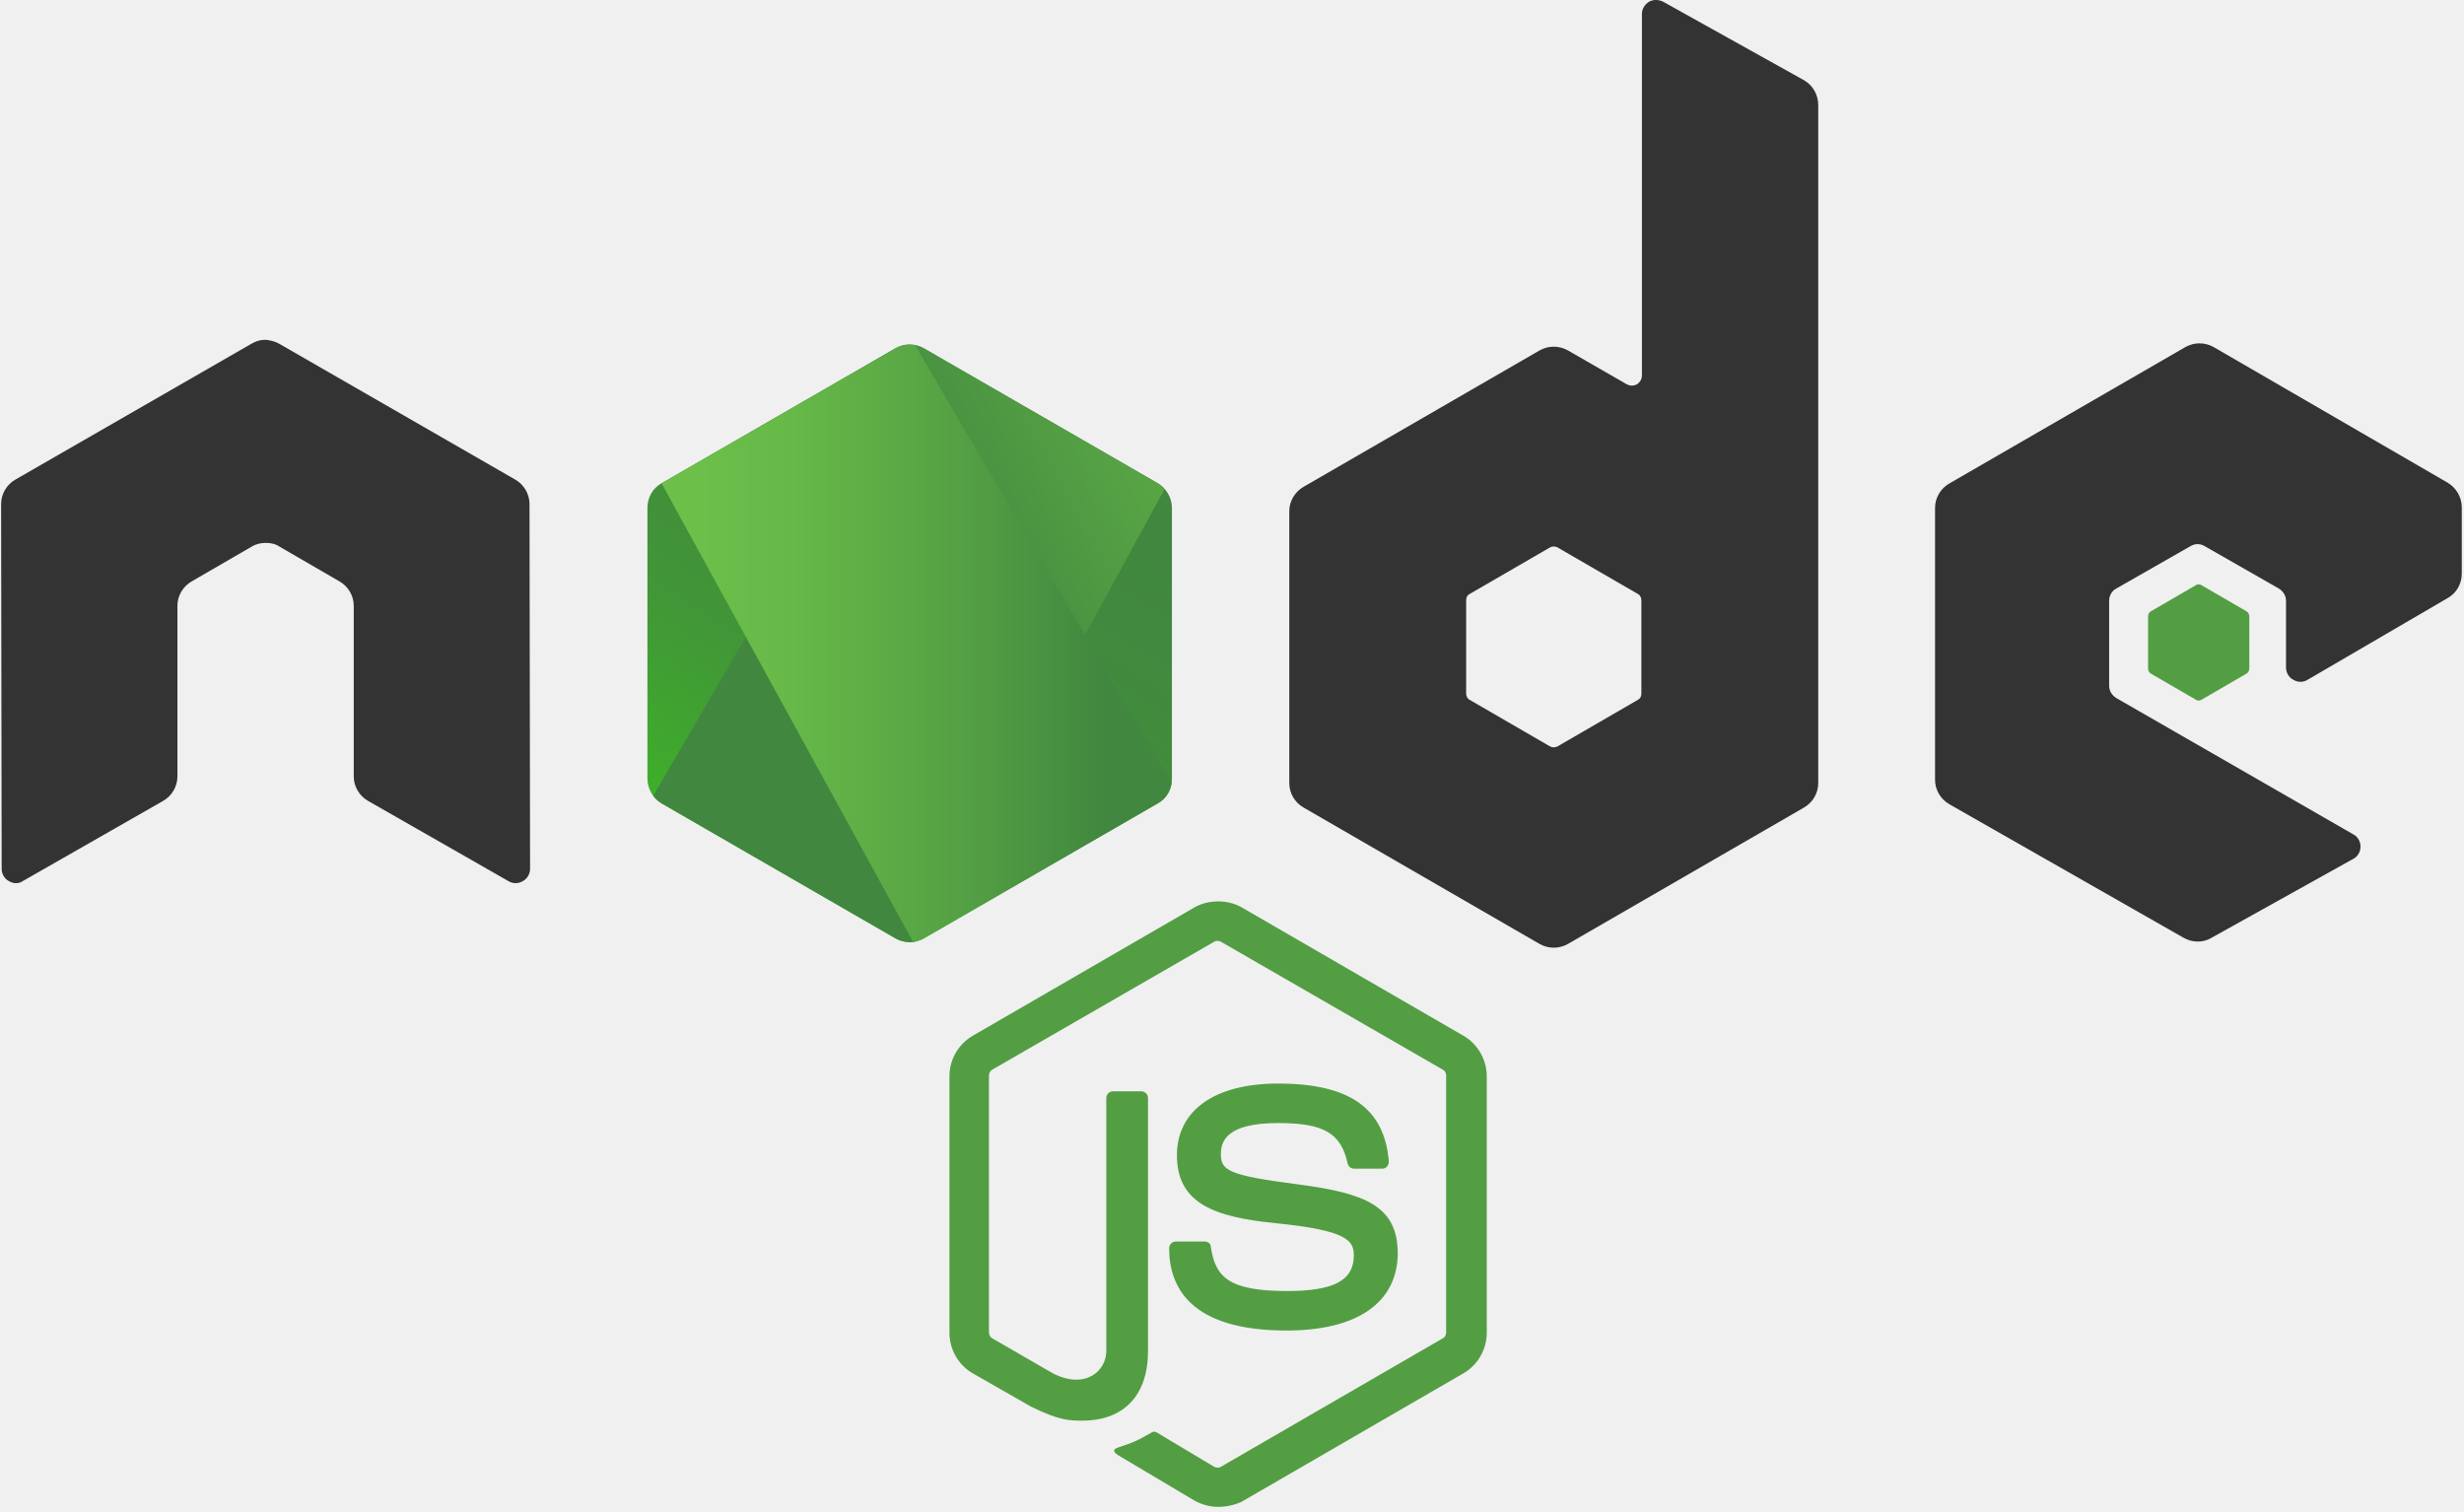
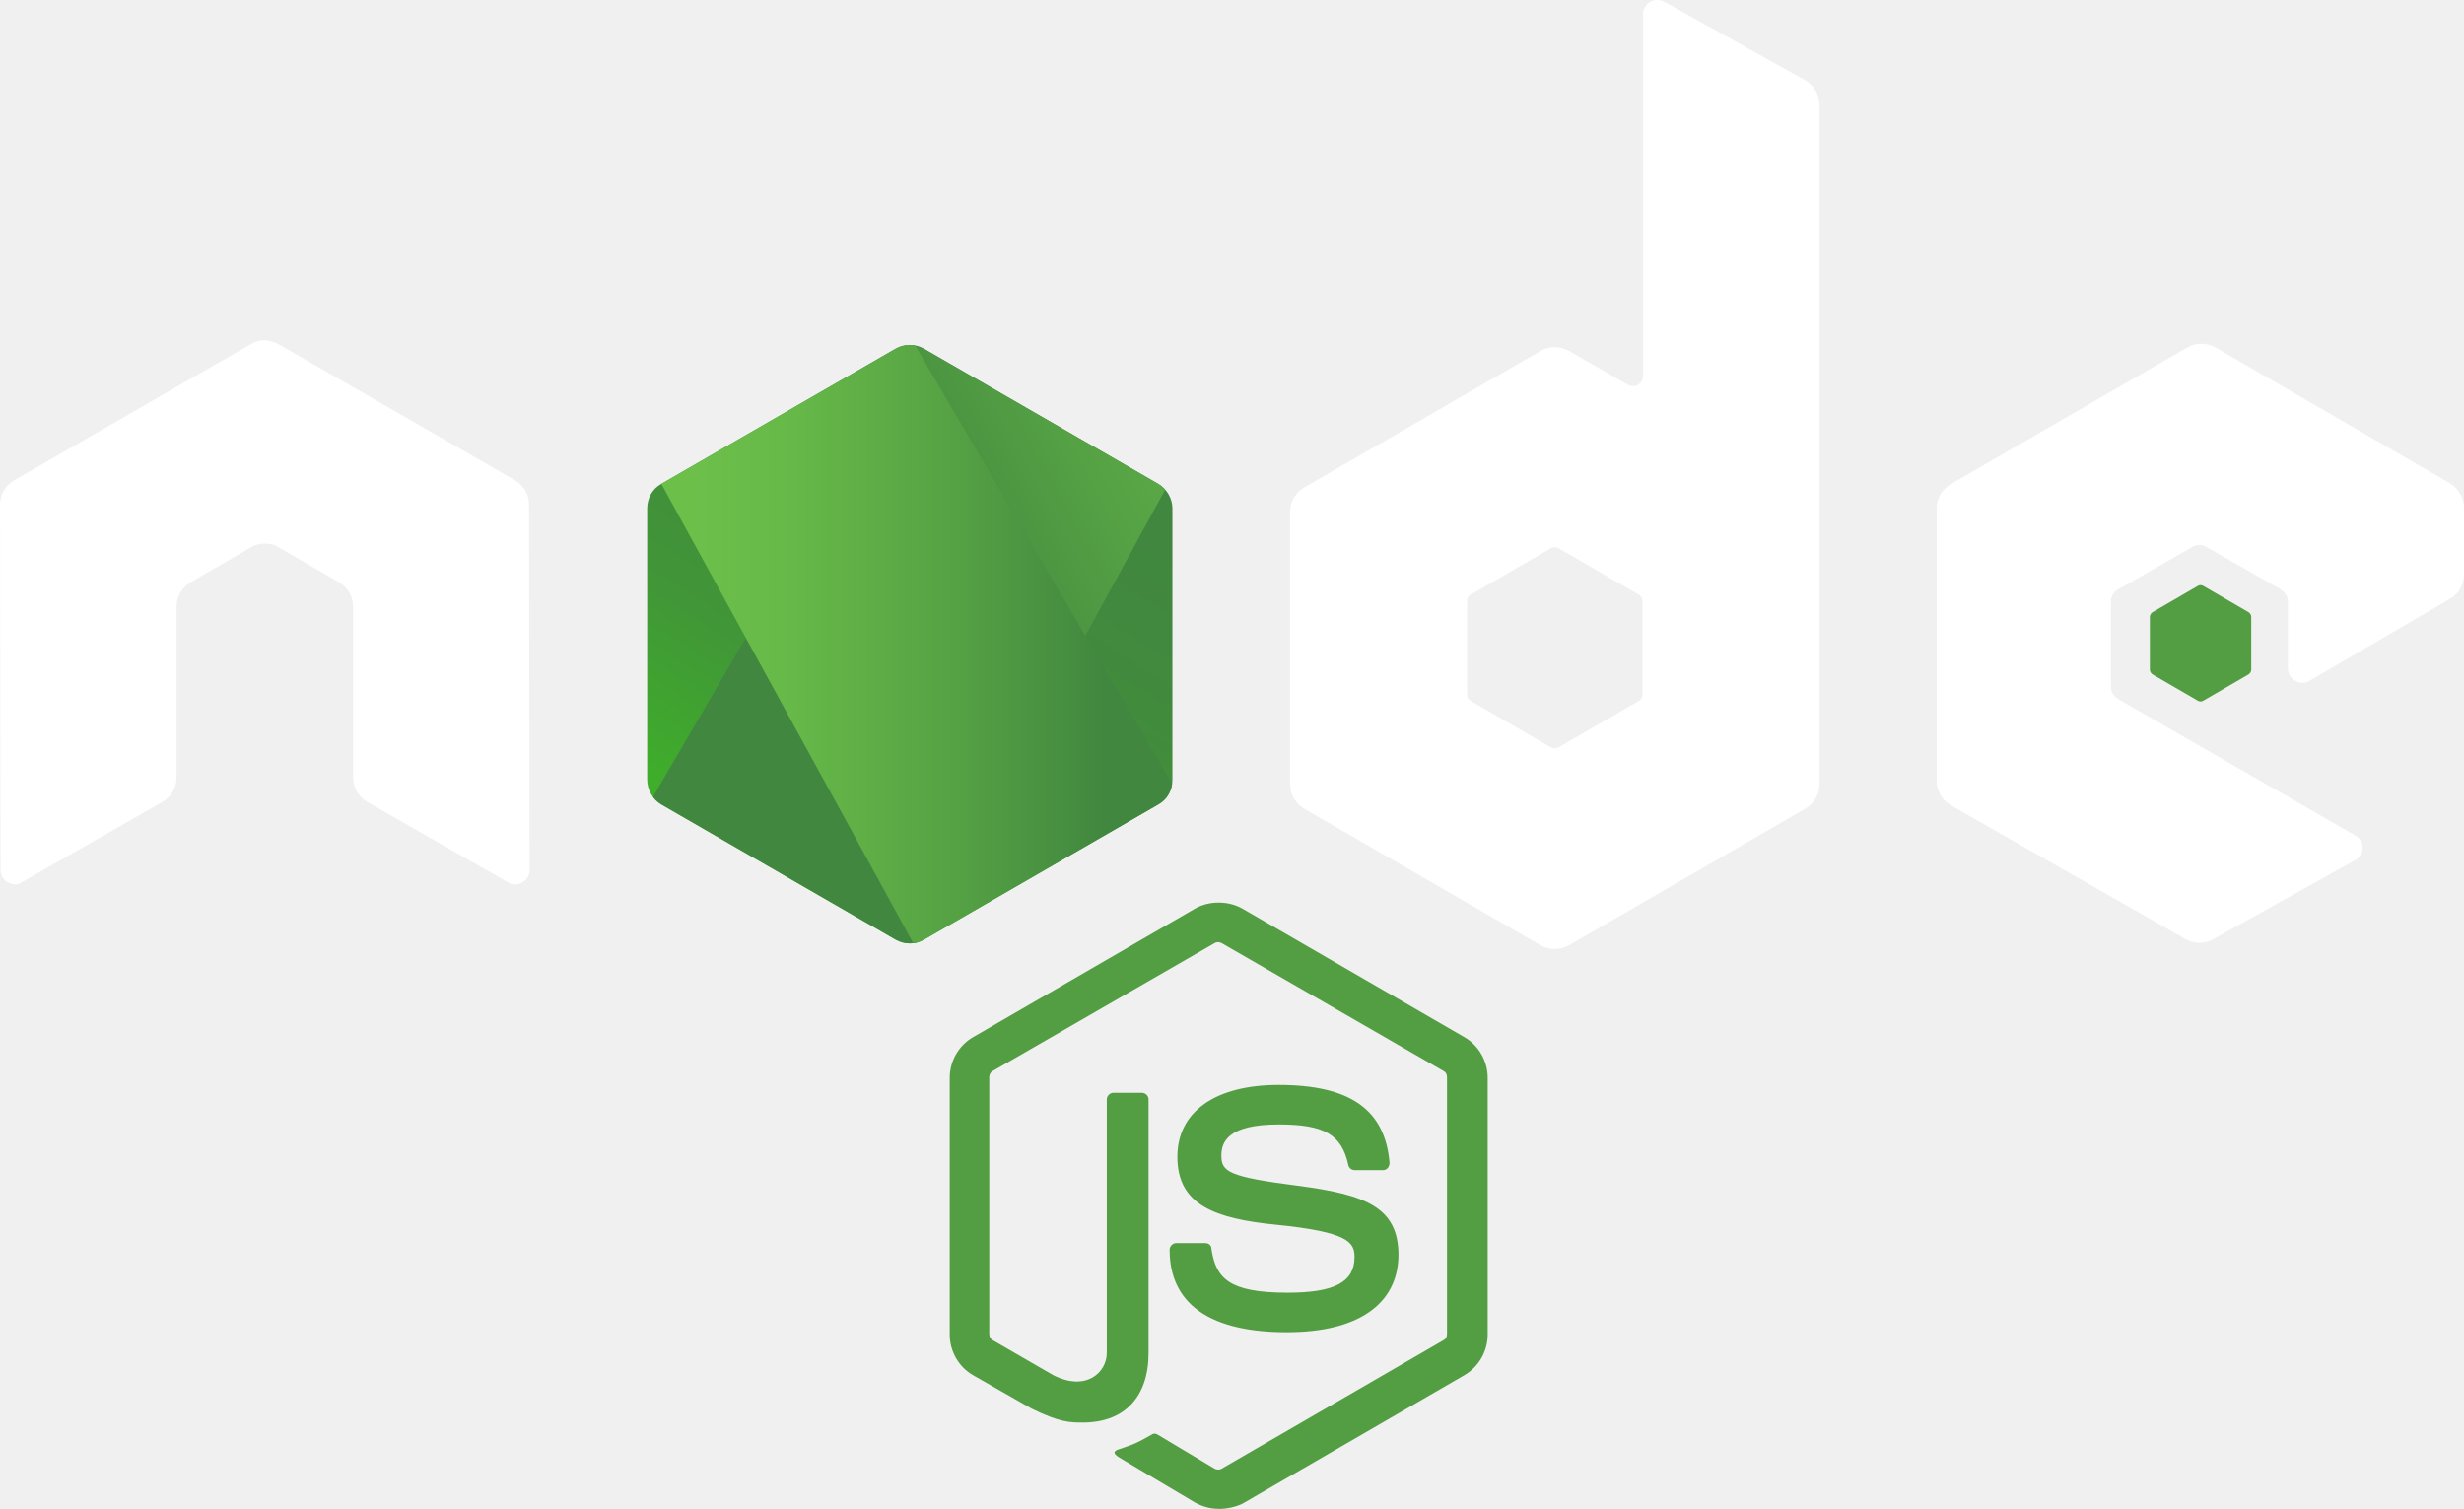
- <svg xmlns="http://www.w3.org/2000/svg" xmlns:xlink="http://www.w3.org/1999/xlink" width="512px" height="314px" viewBox="0 0 512 314" version="1.1" preserveAspectRatio="xMidYMid">
+ <svg xmlns="http://www.w3.org/2000/svg" id="Layer_1" data-name="Layer 1" viewBox="0 0 511.31 313.09">
  <defs>
-     <linearGradient x1="68.188%" y1="17.487%" x2="27.823%" y2="89.755%" id="linearGradient-1">
-       <stop stop-color="#41873F" offset="0%" />
-       <stop stop-color="#418B3D" offset="32.88%" />
-       <stop stop-color="#419637" offset="63.52%" />
-       <stop stop-color="#3FA92D" offset="93.19%" />
-       <stop stop-color="#3FAE2A" offset="100%" />
+     <style>
+       .cls-1 {
+         fill: url(#linear-gradient-7);
+       }
+ 
+       .cls-1, .cls-2, .cls-3, .cls-4, .cls-5, .cls-6, .cls-7, .cls-8, .cls-9, .cls-10 {
+         stroke-width: 0px;
+       }
+ 
+       .cls-1, .cls-3, .cls-8, .cls-9, .cls-10 {
+         fill-rule: evenodd;
+       }
+ 
+       .cls-2 {
+         fill: url(#linear-gradient);
+       }
+ 
+       .cls-3 {
+         fill: url(#linear-gradient-3);
+       }
+ 
+       .cls-4 {
+         fill: #539e43;
+       }
+ 
+       .cls-5 {
+         fill: none;
+       }
+ 
+       .cls-6 {
+         fill: #fff;
+       }
+ 
+       .cls-7 {
+         fill: url(#linear-gradient-2);
+       }
+ 
+       .cls-8 {
+         fill: url(#linear-gradient-5);
+       }
+ 
+       .cls-11 {
+         mask: url(#mask-1);
+       }
+ 
+       .cls-12 {
+         mask: url(#mask);
+       }
+ 
+       .cls-9 {
+         fill: url(#linear-gradient-6);
+       }
+ 
+       .cls-10 {
+         fill: url(#linear-gradient-4);
+       }
+     </style>
+     <linearGradient id="linear-gradient" x1="-696.1" y1="694.75" x2="-696.5" y2="694.03" gradientTransform="translate(76074.92 86371.4) scale(108.99 -124.19)" gradientUnits="userSpaceOnUse">
+       <stop offset="0" stop-color="#41873f" />
+       <stop offset=".33" stop-color="#418b3d" />
+       <stop offset=".64" stop-color="#419637" />
+       <stop offset=".93" stop-color="#3fa92d" />
+       <stop offset="1" stop-color="#3fae2a" />
    </linearGradient>
-     <path id="path-2" d="M57.903,1.849 C56.054,0.809 53.858,0.809 52.009,1.849 L3.352,29.934 C1.502,30.974 0.462,32.939 0.462,35.019 L0.462,91.305 C0.462,93.385 1.618,95.35 3.352,96.39 L52.009,124.475 C53.858,125.515 56.054,125.515 57.903,124.475 L106.561,96.39 C108.41,95.35 109.45,93.385 109.45,91.305 L109.45,35.019 C109.45,32.939 108.294,30.974 106.561,29.934 L57.903,1.849 L57.903,1.849 Z" />
-     <linearGradient x1="43.277%" y1="55.169%" x2="159.245%" y2="-18.306%" id="linearGradient-4">
-       <stop stop-color="#41873F" offset="13.76%" />
-       <stop stop-color="#54A044" offset="40.32%" />
-       <stop stop-color="#66B848" offset="71.36%" />
-       <stop stop-color="#6CC04A" offset="90.81%" />
+     <mask id="mask" x="133.84" y="71.55" width="109.8" height="124.35" maskUnits="userSpaceOnUse">
+       <g id="mask-3">
+         <path id="path-2-2" data-name="path-2" class="cls-6" d="m191.74,72.35c-1.85-1.04-4.05-1.04-5.89,0l-48.66,28.08c-1.85,1.04-2.89,3-2.89,5.09v56.29c0,2.08,1.16,4.05,2.89,5.09l48.66,28.08c1.85,1.04,4.05,1.04,5.89,0l48.66-28.08c1.85-1.04,2.89-3,2.89-5.09v-56.29c0-2.08-1.16-4.05-2.89-5.09l-48.66-28.08h0Z" />
+       </g>
+     </mask>
+     <linearGradient id="linear-gradient-2" x1="-696.19" y1="694.37" x2="-695.03" y2="695.11" gradientTransform="translate(74287.89 86334.39) scale(106.45 -124.13)" gradientUnits="userSpaceOnUse">
+       <stop offset=".14" stop-color="#41873f" />
+       <stop offset=".4" stop-color="#54a044" />
+       <stop offset=".71" stop-color="#66b848" />
+       <stop offset=".91" stop-color="#6cc04a" />
    </linearGradient>
-     <linearGradient x1="-4413.77%" y1="13.43%" x2="5327.93%" y2="13.43%" id="linearGradient-5">
-       <stop stop-color="#6CC04A" offset="9.192%" />
-       <stop stop-color="#66B848" offset="28.64%" />
-       <stop stop-color="#54A044" offset="59.68%" />
-       <stop stop-color="#41873F" offset="86.24%" />
+     <mask id="mask-1" x="133.84" y="62.06" width="111.3" height="135.34" maskUnits="userSpaceOnUse">
+       <g id="mask-3-2" data-name="mask-3">
+         <path id="path-2-3" data-name="path-2" class="cls-6" d="m191.74,72.35c-1.85-1.04-4.05-1.04-5.89,0l-48.66,28.08c-1.85,1.04-2.89,3-2.89,5.09v56.29c0,2.08,1.16,4.05,2.89,5.09l48.66,28.08c1.85,1.04,4.05,1.04,5.89,0l48.66-28.08c1.85-1.04,2.89-3,2.89-5.09v-56.29c0-2.08-1.16-4.05-2.89-5.09l-48.66-28.08h0Z" />
+       </g>
+     </mask>
+     <linearGradient id="linear-gradient-3" x1="12.95" y1="-404.23" x2="110.37" y2="-404.23" gradientTransform="translate(130.75 -77.92) scale(.92 -.35)" gradientUnits="userSpaceOnUse">
+       <stop offset=".09" stop-color="#6cc04a" />
+       <stop offset=".29" stop-color="#66b848" />
+       <stop offset=".6" stop-color="#54a044" />
+       <stop offset=".86" stop-color="#41873f" />
    </linearGradient>
-     <linearGradient x1="-4.389%" y1="49.997%" x2="101.499%" y2="49.997%" id="linearGradient-6">
-       <stop stop-color="#6CC04A" offset="9.192%" />
-       <stop stop-color="#66B848" offset="28.64%" />
-       <stop stop-color="#54A044" offset="59.68%" />
-       <stop stop-color="#41873F" offset="86.24%" />
+     <linearGradient id="linear-gradient-4" x1="-696.66" y1="694.43" x2="-695.6" y2="694.43" gradientTransform="translate(74208.46 86404.46) scale(106.33 -124.23)" gradientUnits="userSpaceOnUse">
+       <stop offset=".09" stop-color="#6cc04a" />
+       <stop offset=".29" stop-color="#66b848" />
+       <stop offset=".6" stop-color="#54a044" />
+       <stop offset=".86" stop-color="#41873f" />
    </linearGradient>
-     <linearGradient x1="-9713.77%" y1="36.21%" x2="27.93%" y2="36.21%" id="linearGradient-7">
-       <stop stop-color="#6CC04A" offset="9.192%" />
-       <stop stop-color="#66B848" offset="28.64%" />
-       <stop stop-color="#54A044" offset="59.68%" />
-       <stop stop-color="#41873F" offset="86.24%" />
+     <linearGradient id="linear-gradient-5" x1="1227.17" y1="225.33" x2="1324.59" y2="225.33" gradientTransform="translate(-214.38 348.09) scale(.35 -.81)" gradientUnits="userSpaceOnUse">
+       <stop offset=".09" stop-color="#6cc04a" />
+       <stop offset=".29" stop-color="#66b848" />
+       <stop offset=".6" stop-color="#54a044" />
+       <stop offset=".86" stop-color="#41873f" />
    </linearGradient>
-     <linearGradient x1="-103.861%" y1="50.275%" x2="100.797%" y2="50.275%" id="linearGradient-8">
-       <stop stop-color="#6CC04A" offset="9.192%" />
-       <stop stop-color="#66B848" offset="28.64%" />
-       <stop stop-color="#54A044" offset="59.68%" />
-       <stop stop-color="#41873F" offset="86.24%" />
+     <linearGradient id="linear-gradient-6" x1="-691.49" y1="686.37" x2="-689.44" y2="686.37" gradientTransform="translate(38174.22 23740.6) scale(55.01 -34.33)" gradientUnits="userSpaceOnUse">
+       <stop offset=".09" stop-color="#6cc04a" />
+       <stop offset=".29" stop-color="#66b848" />
+       <stop offset=".6" stop-color="#54a044" />
+       <stop offset=".86" stop-color="#41873f" />
    </linearGradient>
-     <linearGradient x1="130.613%" y1="-211.069%" x2="4.393%" y2="201.605%" id="linearGradient-9">
-       <stop stop-color="#41873F" offset="0%" />
-       <stop stop-color="#418B3D" offset="32.88%" />
-       <stop stop-color="#419637" offset="63.52%" />
-       <stop stop-color="#3FA92D" offset="93.19%" />
-       <stop stop-color="#3FAE2A" offset="100%" />
+     <linearGradient id="linear-gradient-7" x1="-689.15" y1="688.98" x2="-690.41" y2="684.86" gradientTransform="translate(38174.22 23740.6) scale(55.01 -34.33)" gradientUnits="userSpaceOnUse">
+       <stop offset="0" stop-color="#41873f" />
+       <stop offset=".33" stop-color="#418b3d" />
+       <stop offset=".64" stop-color="#419637" />
+       <stop offset=".93" stop-color="#3fa92d" />
+       <stop offset="1" stop-color="#3fae2a" />
    </linearGradient>
  </defs>
-   <g fill="none">
-     <path d="M253.111,313.094 C251.377,313.094 249.759,312.632 248.256,311.823 L232.885,302.693 C230.573,301.421 231.729,300.959 232.423,300.728 C235.543,299.688 236.121,299.456 239.357,297.607 C239.704,297.376 240.166,297.492 240.513,297.723 L252.302,304.773 C252.764,305.004 253.342,305.004 253.688,304.773 L299.803,278.075 C300.265,277.844 300.497,277.381 300.497,276.804 L300.497,223.523 C300.497,222.945 300.265,222.483 299.803,222.252 L253.688,195.67 C253.226,195.438 252.648,195.438 252.302,195.67 L206.187,222.252 C205.725,222.483 205.493,223.061 205.493,223.523 L205.493,276.804 C205.493,277.266 205.725,277.844 206.187,278.075 L218.785,285.356 C225.604,288.823 229.88,284.778 229.88,280.733 L229.88,228.146 C229.88,227.453 230.458,226.759 231.267,226.759 L237.161,226.759 C237.855,226.759 238.548,227.337 238.548,228.146 L238.548,280.733 C238.548,289.864 233.578,295.18 224.91,295.18 C222.252,295.18 220.172,295.18 214.277,292.291 L202.142,285.356 C199.137,283.623 197.288,280.386 197.288,276.919 L197.288,223.639 C197.288,220.172 199.137,216.935 202.142,215.202 L248.256,188.504 C251.146,186.886 255.075,186.886 257.965,188.504 L304.079,215.202 C307.084,216.935 308.934,220.172 308.934,223.639 L308.934,276.919 C308.934,280.386 307.084,283.623 304.079,285.356 L257.965,312.054 C256.462,312.748 254.729,313.094 253.111,313.094 Z M267.326,276.457 C247.101,276.457 242.94,267.211 242.94,259.352 C242.94,258.658 243.518,257.965 244.327,257.965 L250.337,257.965 C251.03,257.965 251.608,258.427 251.608,259.121 C252.533,265.246 255.191,268.251 267.442,268.251 C277.15,268.251 281.311,266.055 281.311,260.854 C281.311,257.849 280.155,255.653 265.015,254.151 C252.417,252.879 244.558,250.106 244.558,240.051 C244.558,230.689 252.417,225.141 265.593,225.141 C280.386,225.141 287.668,230.227 288.592,241.322 C288.592,241.669 288.477,242.015 288.246,242.362 C288.014,242.593 287.668,242.824 287.321,242.824 L281.311,242.824 C280.733,242.824 280.155,242.362 280.04,241.784 C278.653,235.428 275.07,233.347 265.593,233.347 C254.96,233.347 253.688,237.046 253.688,239.819 C253.688,243.171 255.191,244.211 269.522,246.06 C283.738,247.91 290.442,250.568 290.442,260.507 C290.326,270.678 282.005,276.457 267.326,276.457 Z" fill="#539E43" />
-     <path d="M110.028,104.712 C110.028,102.631 108.872,100.666 107.023,99.626 L58.019,71.426 C57.21,70.963 56.285,70.732 55.361,70.617 L54.898,70.617 C53.974,70.617 53.049,70.963 52.24,71.426 L3.236,99.626 C1.387,100.666 0.231,102.631 0.231,104.712 L0.347,180.529 C0.347,181.569 0.925,182.609 1.849,183.072 C2.774,183.65 3.93,183.65 4.739,183.072 L33.864,166.429 C35.713,165.389 36.869,163.424 36.869,161.344 L36.869,125.862 C36.869,123.781 38.024,121.817 39.874,120.777 L52.24,113.611 C53.165,113.033 54.205,112.802 55.245,112.802 C56.285,112.802 57.326,113.033 58.135,113.611 L70.501,120.777 C72.35,121.817 73.506,123.781 73.506,125.862 L73.506,161.344 C73.506,163.424 74.662,165.389 76.511,166.429 L105.636,183.072 C106.561,183.65 107.716,183.65 108.641,183.072 C109.566,182.609 110.144,181.569 110.144,180.529 L110.028,104.712 L110.028,104.712 Z" fill="#333333" />
-     <path d="M345.571,0.347 C344.647,-0.116 343.491,-0.116 342.682,0.347 C341.757,0.925 341.179,1.849 341.179,2.889 L341.179,78.014 C341.179,78.707 340.833,79.4 340.139,79.863 C339.446,80.209 338.752,80.209 338.059,79.863 L325.808,72.813 C323.958,71.772 321.763,71.772 319.913,72.813 L270.909,101.129 C269.06,102.169 267.904,104.134 267.904,106.214 L267.904,162.73 C267.904,164.811 269.06,166.776 270.909,167.816 L319.913,196.132 C321.763,197.172 323.958,197.172 325.808,196.132 L374.812,167.816 C376.661,166.776 377.817,164.811 377.817,162.73 L377.817,21.844 C377.817,19.648 376.661,17.683 374.812,16.643 L345.571,0.347 L345.571,0.347 Z M341.064,144.123 C341.064,144.701 340.833,145.163 340.37,145.394 L323.612,155.102 C323.149,155.334 322.572,155.334 322.109,155.102 L305.351,145.394 C304.888,145.163 304.657,144.585 304.657,144.123 L304.657,124.706 C304.657,124.128 304.888,123.666 305.351,123.435 L322.109,113.726 C322.572,113.495 323.149,113.495 323.612,113.726 L340.37,123.435 C340.833,123.666 341.064,124.244 341.064,124.706 L341.064,144.123 L341.064,144.123 Z" fill="#333333" />
-     <g transform="translate(401.0474, 70.50113)">
-       <path d="M107.601,53.743 C109.45,52.702 110.49,50.738 110.49,48.657 L110.49,34.904 C110.49,32.823 109.335,30.859 107.601,29.819 L58.944,1.618 C57.094,0.578 54.898,0.578 53.049,1.618 L4.045,29.934 C2.196,30.974 1.04,32.939 1.04,35.019 L1.04,91.536 C1.04,93.616 2.196,95.581 4.045,96.621 L52.702,124.359 C54.552,125.4 56.748,125.4 58.481,124.359 L87.953,107.948 C88.878,107.485 89.456,106.445 89.456,105.405 C89.456,104.365 88.878,103.325 87.953,102.862 L38.718,74.546 C37.793,73.968 37.215,73.044 37.215,72.004 L37.215,54.321 C37.215,53.28 37.793,52.24 38.718,51.778 L54.089,42.994 C55.014,42.416 56.17,42.416 57.094,42.994 L72.466,51.778 C73.391,52.356 73.968,53.28 73.968,54.321 L73.968,68.19 C73.968,69.23 74.546,70.27 75.471,70.732 C76.395,71.31 77.551,71.31 78.476,70.732 L107.601,53.743 L107.601,53.743 Z" fill="#333333" />
-       <path d="M55.245,51.084 C55.592,50.853 56.054,50.853 56.401,51.084 L65.763,56.516 C66.109,56.748 66.34,57.094 66.34,57.557 L66.34,68.421 C66.34,68.883 66.109,69.23 65.763,69.461 L56.401,74.893 C56.054,75.124 55.592,75.124 55.245,74.893 L45.884,69.461 C45.537,69.23 45.306,68.883 45.306,68.421 L45.306,57.557 C45.306,57.094 45.537,56.748 45.884,56.516 L55.245,51.084 L55.245,51.084 Z" fill="#539E43" />
+   <path class="cls-4" d="m252.88,313.09c-1.73,0-3.35-.46-4.85-1.27l-15.37-9.13c-2.31-1.27-1.16-1.73-.46-1.96,3.12-1.04,3.7-1.27,6.93-3.12.35-.23.81-.12,1.16.12l11.79,7.05c.46.23,1.04.23,1.39,0l46.11-26.7c.46-.23.69-.69.69-1.27v-53.28c0-.58-.23-1.04-.69-1.27l-46.11-26.58c-.46-.23-1.04-.23-1.39,0l-46.11,26.58c-.46.23-.69.81-.69,1.27v53.28c0,.46.23,1.04.69,1.27l12.6,7.28c6.82,3.47,11.1-.58,11.1-4.62v-52.59c0-.69.58-1.39,1.39-1.39h5.89c.69,0,1.39.58,1.39,1.39v52.59c0,9.13-4.97,14.45-13.64,14.45-2.66,0-4.74,0-10.63-2.89l-12.14-6.93c-3-1.73-4.85-4.97-4.85-8.44v-53.28c0-3.47,1.85-6.7,4.85-8.44l46.11-26.7c2.89-1.62,6.82-1.62,9.71,0l46.11,26.7c3,1.73,4.85,4.97,4.85,8.44v53.28c0,3.47-1.85,6.7-4.85,8.44l-46.11,26.7c-1.5.69-3.24,1.04-4.85,1.04Zm14.22-36.64c-20.23,0-24.39-9.25-24.39-17.11,0-.69.58-1.39,1.39-1.39h6.01c.69,0,1.27.46,1.27,1.16.92,6.13,3.58,9.13,15.83,9.13,9.71,0,13.87-2.2,13.87-7.4,0-3-1.16-5.2-16.3-6.7-12.6-1.27-20.46-4.05-20.46-14.1,0-9.36,7.86-14.91,21.03-14.91,14.79,0,22.07,5.09,23,16.18,0,.35-.12.69-.35,1.04-.23.23-.58.46-.92.46h-6.01c-.58,0-1.16-.46-1.27-1.04-1.39-6.36-4.97-8.44-14.45-8.44-10.63,0-11.9,3.7-11.9,6.47,0,3.35,1.5,4.39,15.83,6.24,14.22,1.85,20.92,4.51,20.92,14.45-.12,10.17-8.44,15.95-23.12,15.95Z" />
+   <path class="cls-6" d="m109.8,104.71c0-2.08-1.16-4.05-3-5.09l-49-28.2c-.81-.46-1.73-.69-2.66-.81h-.46c-.92,0-1.85.35-2.66.81L3,99.63c-1.85,1.04-3,3-3,5.09l.12,75.82c0,1.04.58,2.08,1.5,2.54.92.58,2.08.58,2.89,0l29.13-16.64c1.85-1.04,3-3,3-5.09v-35.48c0-2.08,1.16-4.05,3-5.09l12.37-7.17c.92-.58,1.96-.81,3-.81s2.08.23,2.89.81l12.37,7.17c1.85,1.04,3,3,3,5.09v35.48c0,2.08,1.16,4.05,3,5.09l29.13,16.64c.92.58,2.08.58,3,0,.92-.46,1.5-1.5,1.5-2.54l-.12-75.82h0Z" />
+   <path class="cls-6" d="m345.34.35c-.92-.46-2.08-.46-2.89,0-.92.58-1.5,1.5-1.5,2.54v75.12c0,.69-.35,1.39-1.04,1.85-.69.35-1.39.35-2.08,0l-12.25-7.05c-1.85-1.04-4.05-1.04-5.89,0l-49,28.32c-1.85,1.04-3,3-3,5.09v56.52c0,2.08,1.16,4.05,3,5.09l49,28.32c1.85,1.04,4.05,1.04,5.89,0l49-28.32c1.85-1.04,3-3,3-5.09V21.84c0-2.2-1.16-4.16-3-5.2L345.34.35h0Zm-4.51,143.78c0,.58-.23,1.04-.69,1.27l-16.76,9.71c-.46.23-1.04.23-1.5,0l-16.76-9.71c-.46-.23-.69-.81-.69-1.27v-19.42c0-.58.23-1.04.69-1.27l16.76-9.71c.46-.23,1.04-.23,1.5,0l16.76,9.71c.46.23.69.81.69,1.27v19.42h0Z" />
+   <g>
+     <path class="cls-6" d="m508.42,124.24c1.85-1.04,2.89-3,2.89-5.09v-13.75c0-2.08-1.16-4.05-2.89-5.09l-48.66-28.2c-1.85-1.04-4.05-1.04-5.89,0l-49,28.32c-1.85,1.04-3,3-3,5.09v56.52c0,2.08,1.16,4.05,3,5.09l48.66,27.74c1.85,1.04,4.05,1.04,5.78,0l29.47-16.41c.92-.46,1.5-1.5,1.5-2.54s-.58-2.08-1.5-2.54l-49.24-28.32c-.92-.58-1.5-1.5-1.5-2.54v-17.68c0-1.04.58-2.08,1.5-2.54l15.37-8.78c.92-.58,2.08-.58,3,0l15.37,8.78c.92.58,1.5,1.5,1.5,2.54v13.87c0,1.04.58,2.08,1.5,2.54.92.58,2.08.58,3,0l29.13-16.99h0Z" />
+     <path class="cls-4" d="m456.06,121.59c.35-.23.81-.23,1.16,0l9.36,5.43c.35.23.58.58.58,1.04v10.86c0,.46-.23.81-.58,1.04l-9.36,5.43c-.35.23-.81.23-1.16,0l-9.36-5.43c-.35-.23-.58-.58-.58-1.04v-10.86c0-.46.23-.81.58-1.04l9.36-5.43h0Z" />
+   </g>
+   <g>
+     <path id="path-2" class="cls-2" d="m191.74,72.35c-1.85-1.04-4.05-1.04-5.89,0l-48.66,28.08c-1.85,1.04-2.89,3-2.89,5.09v56.29c0,2.08,1.16,4.05,2.89,5.09l48.66,28.08c1.85,1.04,4.05,1.04,5.89,0l48.66-28.08c1.85-1.04,2.89-3,2.89-5.09v-56.29c0-2.08-1.16-4.05-2.89-5.09l-48.66-28.08h0Z" />
+     <g class="cls-12">
+       <g>
+         <path class="cls-5" d="m185.73,72.35l-48.77,28.08c-1.85,1.04-3.12,3-3.12,5.09v56.29c0,1.39.58,2.66,1.5,3.7l54.78-93.85c-1.39-.23-3-.12-4.39.69h0Z" />
+         <path class="cls-5" d="m190.47,195.55c.46-.12.92-.35,1.39-.58l48.77-28.08c1.85-1.04,3-3,3-5.09v-56.29c0-1.5-.69-3-1.73-4.05l-51.43,94.08h0Z" />
+         <path class="cls-7" d="m240.51,100.44l-48.89-28.08c-.46-.23-1.04-.46-1.5-.58l-54.78,93.85c.46.58,1.04,1.04,1.62,1.39l48.89,28.08c1.39.81,3,1.04,4.51.58l51.43-94.08c-.35-.46-.81-.81-1.27-1.16h0Z" />
+       </g>
    </g>
-     <g transform="translate(134.0677, 70.50113)">
-       <mask id="mask-3" fill="white">
-         <use xlink:href="#path-2" />
-       </mask>
-       <use fill="url(#linearGradient-1)" xlink:href="#path-2" />
-       <g mask="url(#mask-3)">
-         <path d="M51.893,1.849 L3.121,29.934 C1.271,30.974 0,32.939 0,35.019 L0,91.305 C0,92.692 0.578,93.963 1.502,95.003 L56.285,1.156 C54.898,0.925 53.28,1.04 51.893,1.849 L51.893,1.849 Z" />
-         <path d="M56.632,125.053 C57.094,124.937 57.557,124.706 58.019,124.475 L106.792,96.39 C108.641,95.35 109.797,93.385 109.797,91.305 L109.797,35.019 C109.797,33.517 109.103,32.014 108.063,30.974 L56.632,125.053 L56.632,125.053 Z" />
-         <path d="M106.676,29.934 L57.788,1.849 C57.326,1.618 56.748,1.387 56.285,1.271 L1.502,95.119 C1.965,95.697 2.543,96.159 3.121,96.506 L52.009,124.591 C53.396,125.4 55.014,125.631 56.516,125.168 L107.948,31.09 C107.601,30.628 107.139,30.281 106.676,29.934 L106.676,29.934 Z" fill="url(#linearGradient-4)" />
-       </g>
-       <g mask="url(#mask-3)">
-         <g transform="translate(0, -9.24605)">
-           <path d="M109.797,100.551 L109.797,44.265 C109.797,42.185 108.526,40.22 106.676,39.18 L57.788,11.095 C57.21,10.749 56.632,10.517 55.939,10.402 L109.45,101.822 C109.681,101.475 109.797,101.013 109.797,100.551 L109.797,100.551 Z" fill="none" />
-           <path d="M3.121,39.18 C1.271,40.22 0,42.185 0,44.265 L0,100.551 C0,102.631 1.387,104.596 3.121,105.636 L52.009,133.721 C53.165,134.414 54.436,134.646 55.823,134.414 L3.467,39.065 L3.121,39.18 L3.121,39.18 Z" fill="none" />
-           <path fill="url(#linearGradient-5)" fill-rule="evenodd" d="M50.391,0.809 L49.698,1.156 L50.622,1.156 L50.391,0.809 Z" />
-           <path d="M106.792,105.636 C108.179,104.827 109.219,103.44 109.681,101.938 L56.054,10.402 C54.667,10.171 53.165,10.286 51.893,11.095 L3.352,39.065 L55.707,134.53 C56.401,134.414 57.21,134.183 57.903,133.837 L106.792,105.636 L106.792,105.636 Z" fill="url(#linearGradient-6)" fill-rule="evenodd" />
-           <path fill="url(#linearGradient-7)" fill-rule="evenodd" d="M111.299,104.712 L110.953,104.134 L110.953,104.943 L111.299,104.712 Z" />
-           <path d="M106.792,105.636 L58.019,133.721 C57.326,134.068 56.632,134.299 55.823,134.414 L56.748,136.148 L110.837,104.827 L110.837,104.134 L109.45,101.822 C109.219,103.44 108.179,104.827 106.792,105.636 L106.792,105.636 Z" fill="url(#linearGradient-8)" fill-rule="evenodd" />
-           <path d="M106.792,105.636 L58.019,133.721 C57.326,134.068 56.632,134.299 55.823,134.414 L56.748,136.148 L110.837,104.827 L110.837,104.134 L109.45,101.822 C109.219,103.44 108.179,104.827 106.792,105.636 L106.792,105.636 Z" fill="url(#linearGradient-9)" fill-rule="evenodd" />
-         </g>
+     <g class="cls-11">
+       <g>
+         <path class="cls-5" d="m243.63,161.81v-56.29c0-2.08-1.27-4.05-3.12-5.09l-48.89-28.08c-.58-.35-1.16-.58-1.85-.69l53.51,91.42c.23-.35.35-.81.35-1.27h0Z" />
+         <path class="cls-5" d="m136.96,100.44c-1.85,1.04-3.12,3-3.12,5.09v56.29c0,2.08,1.39,4.05,3.12,5.09l48.89,28.08c1.16.69,2.43.92,3.81.69l-52.36-95.35-.35.12h0Z" />
+         <path class="cls-3" d="m184.23,62.06l-.69.35h.92l-.23-.35Z" />
+         <path class="cls-10" d="m240.63,166.89c1.39-.81,2.43-2.2,2.89-3.7l-53.63-91.54c-1.39-.23-2.89-.12-4.16.69l-48.54,27.97,52.36,95.47c.69-.12,1.5-.35,2.2-.69l48.89-28.2h0Z" />
+         <path class="cls-8" d="m245.14,165.97l-.35-.58v.81l.35-.23Z" />
+         <path class="cls-9" d="m240.63,166.89l-48.77,28.08c-.69.35-1.39.58-2.2.69l.92,1.73,54.09-31.32v-.69l-1.39-2.31c-.23,1.62-1.27,3-2.66,3.81h0Z" />
+         <path class="cls-1" d="m240.63,166.89l-48.77,28.08c-.69.35-1.39.58-2.2.69l.92,1.73,54.09-31.32v-.69l-1.39-2.31c-.23,1.62-1.27,3-2.66,3.81h0Z" />
      </g>
    </g>
  </g>
</svg>
